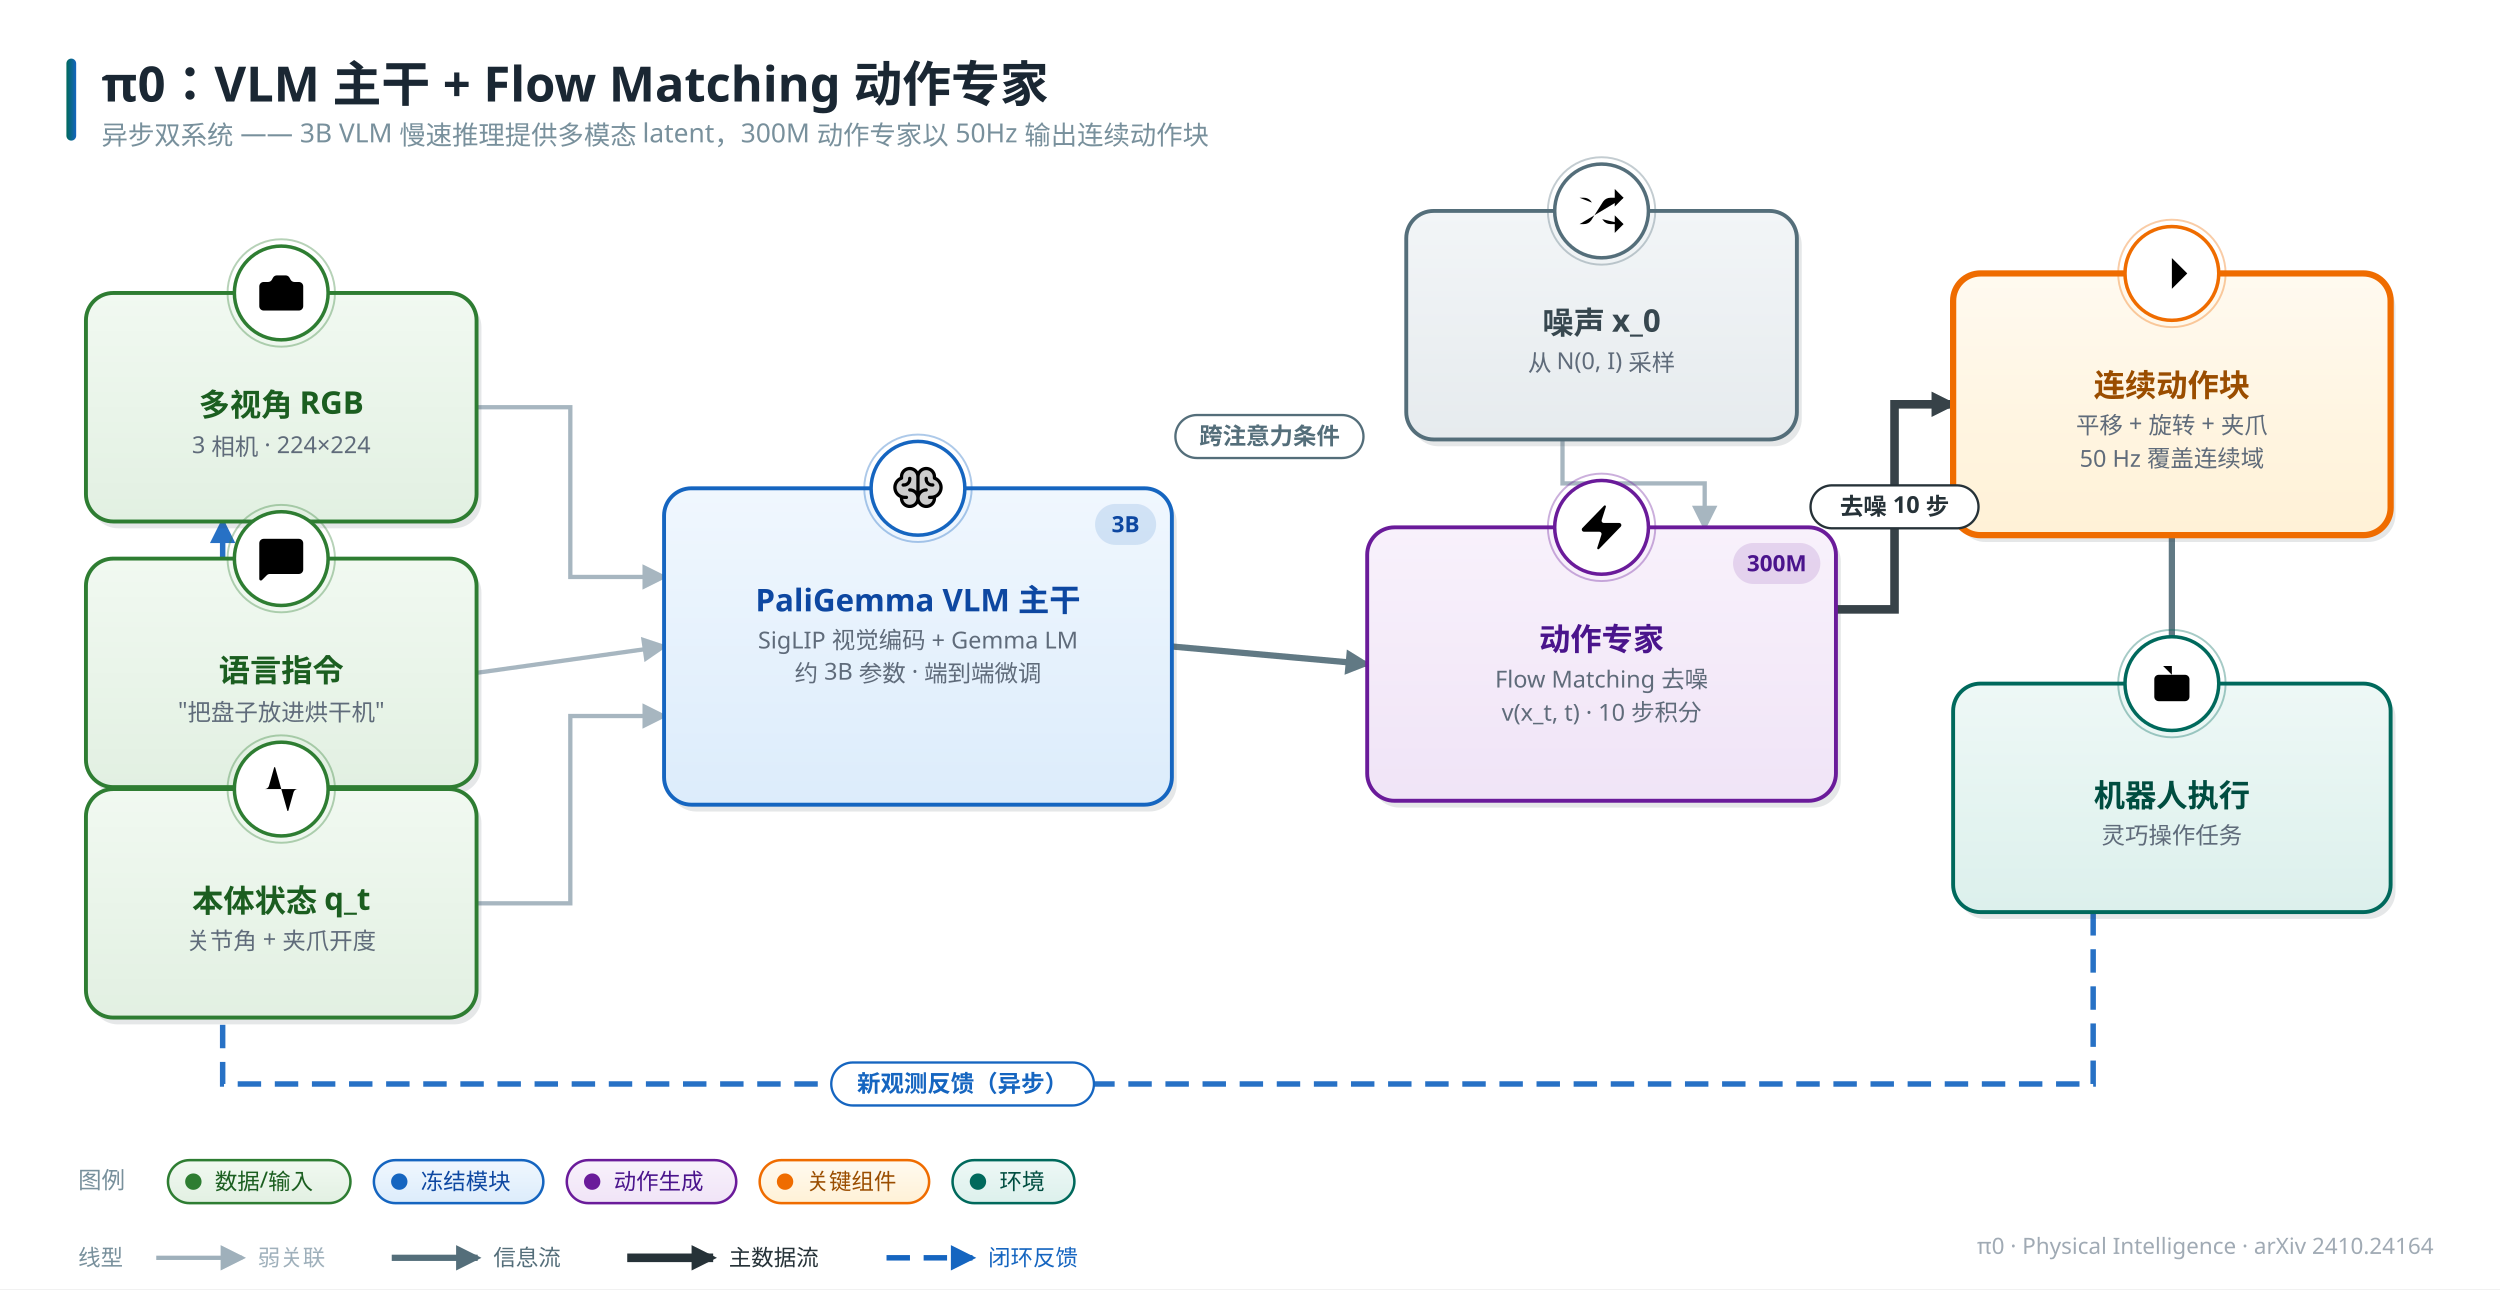
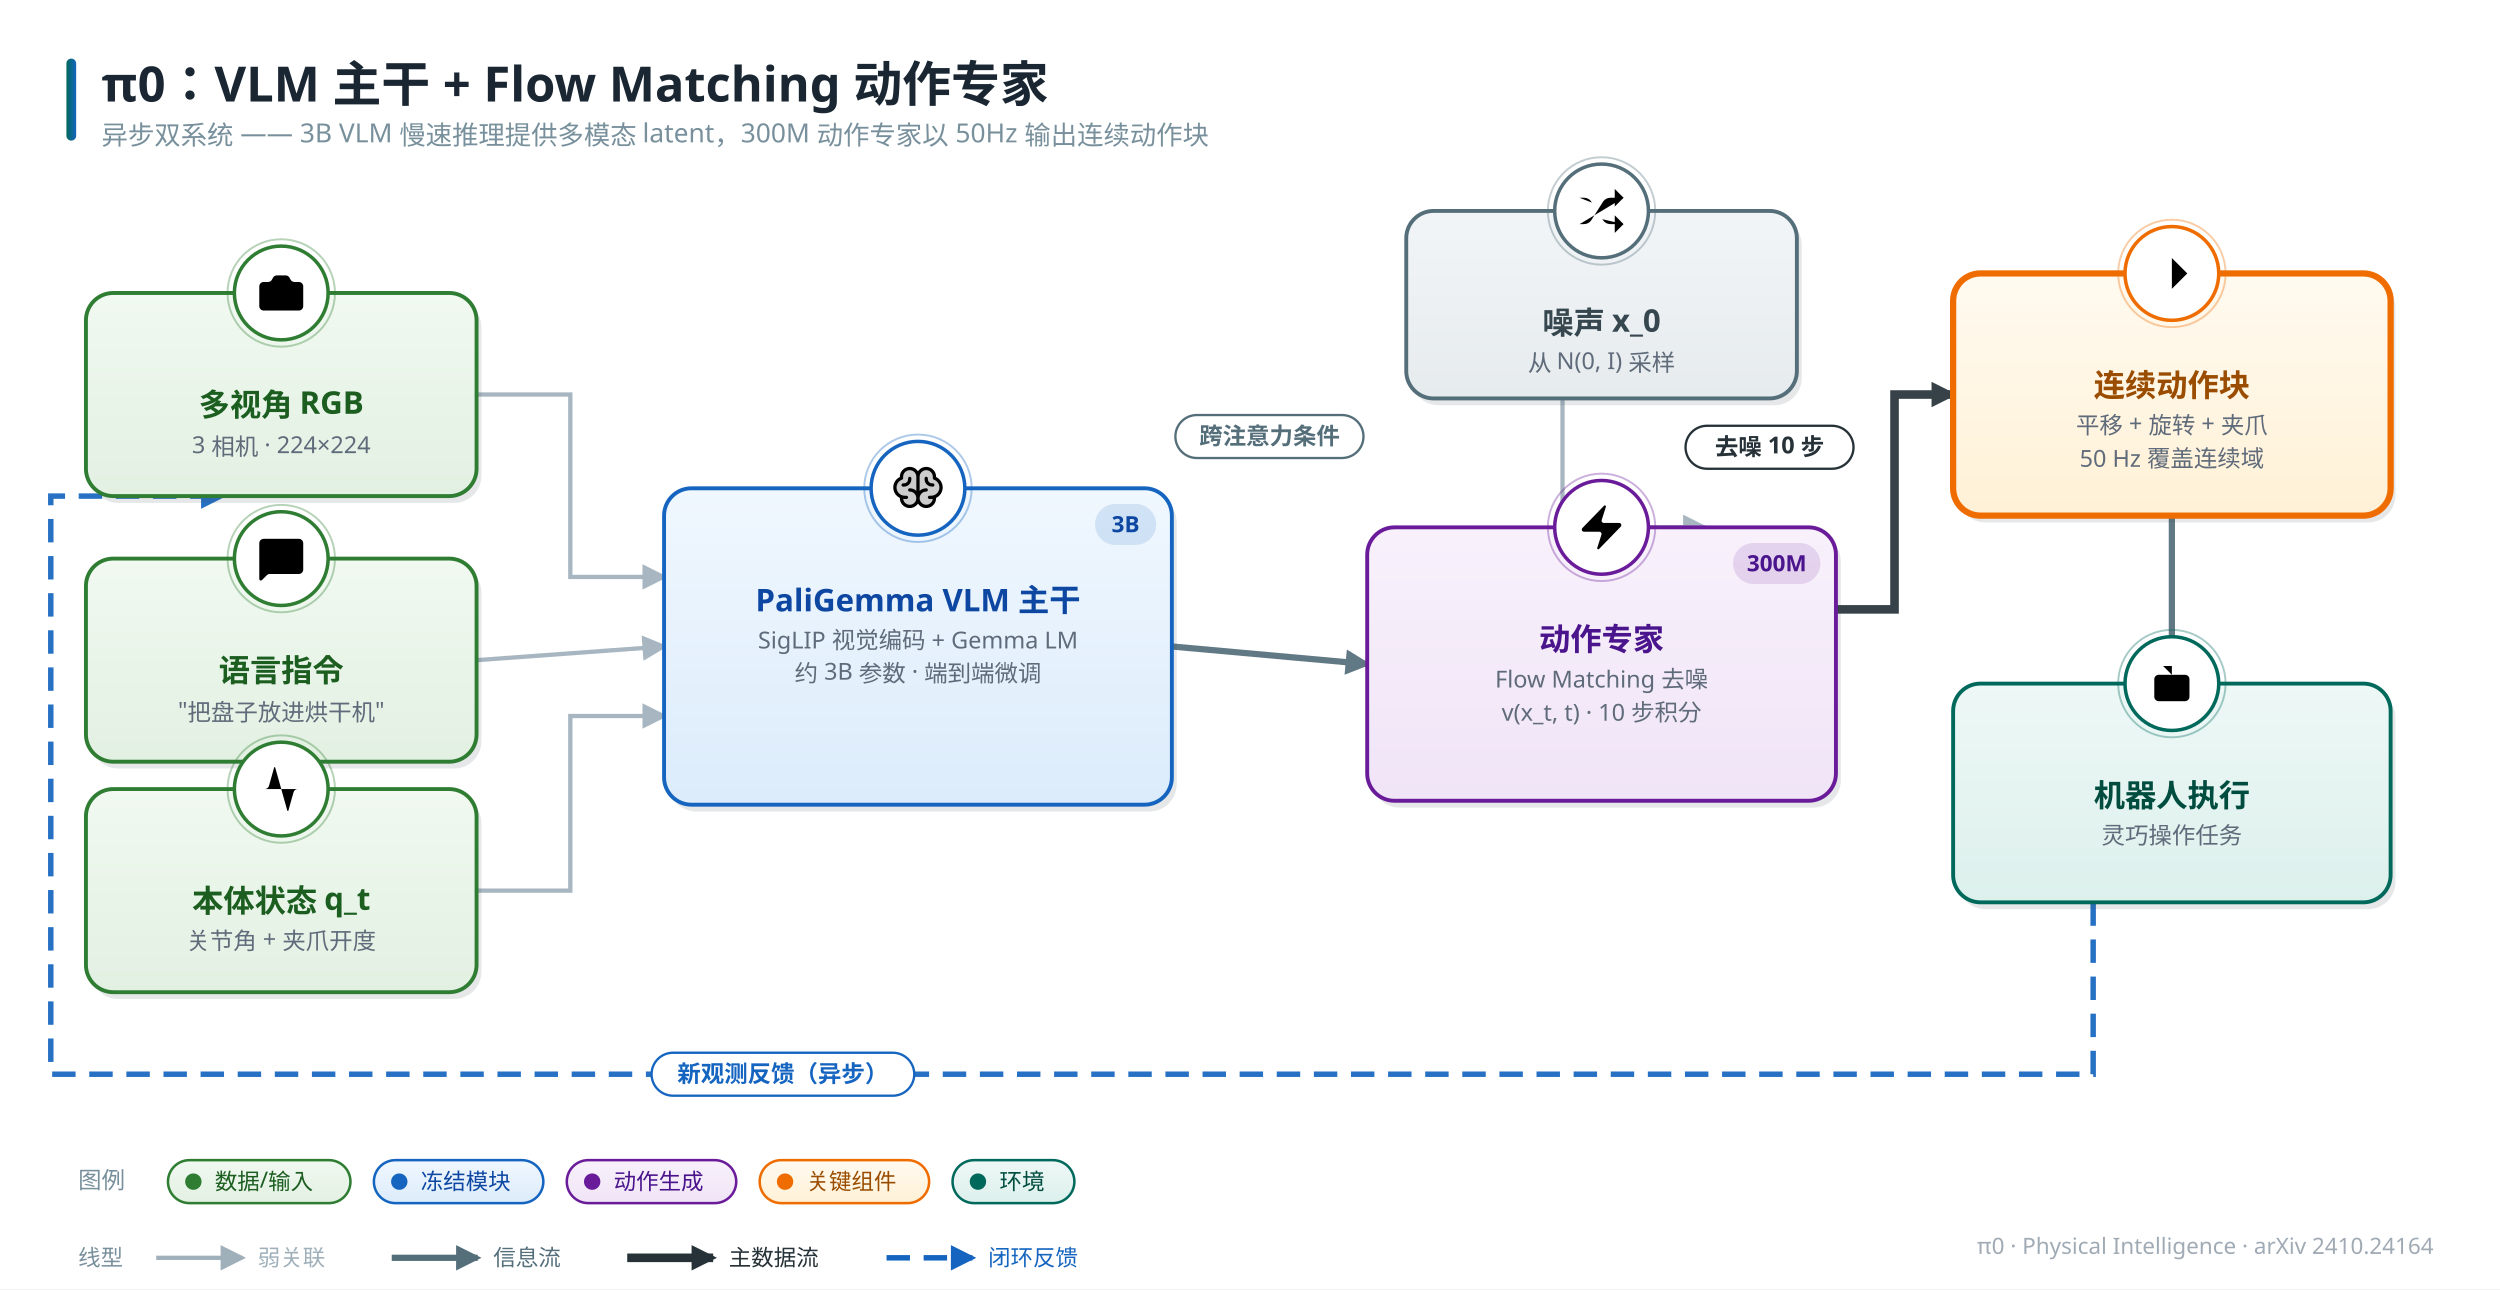
<svg xmlns="http://www.w3.org/2000/svg" width="1280" height="660" viewBox="0 0 1280 660" font-family="'PingFang SC','Hiragino Sans GB','Microsoft YaHei','Segoe UI',sans-serif">
  <style>text{font-family:'PingFang SC','Hiragino Sans GB','Microsoft YaHei','Segoe UI',sans-serif;} .lbl{font-weight:700;}</style>
  <defs>
    <linearGradient id="g-data" x1="0" y1="0" x2="0" y2="1">
      <stop offset="0" stop-color="#f1f9f1" />
      <stop offset="1" stop-color="#e2f0e2" />
    </linearGradient>
    <linearGradient id="g-frozen" x1="0" y1="0" x2="0" y2="1">
      <stop offset="0" stop-color="#f0f7fe" />
      <stop offset="1" stop-color="#dcecfb" />
    </linearGradient>
    <linearGradient id="g-train" x1="0" y1="0" x2="0" y2="1">
      <stop offset="0" stop-color="#fff6e8" />
      <stop offset="1" stop-color="#ffedd4" />
    </linearGradient>
    <linearGradient id="g-loss" x1="0" y1="0" x2="0" y2="1">
      <stop offset="0" stop-color="#fdf0f1" />
      <stop offset="1" stop-color="#f9e0e2" />
    </linearGradient>
    <linearGradient id="g-act" x1="0" y1="0" x2="0" y2="1">
      <stop offset="0" stop-color="#f8f1fb" />
      <stop offset="1" stop-color="#f0e4f7" />
    </linearGradient>
    <linearGradient id="g-loop" x1="0" y1="0" x2="0" y2="1">
      <stop offset="0" stop-color="#f2f5f7" />
      <stop offset="1" stop-color="#e6ebee" />
    </linearGradient>
    <linearGradient id="g-env" x1="0" y1="0" x2="0" y2="1">
      <stop offset="0" stop-color="#eef8f6" />
      <stop offset="1" stop-color="#dcf0ec" />
    </linearGradient>
    <linearGradient id="g-mem" x1="0" y1="0" x2="0" y2="1">
      <stop offset="0" stop-color="#fffef0" />
      <stop offset="1" stop-color="#fdf6d8" />
    </linearGradient>
    <linearGradient id="g-reward" x1="0" y1="0" x2="0" y2="1">
      <stop offset="0" stop-color="#fdf2f7" />
      <stop offset="1" stop-color="#f9e2ed" />
    </linearGradient>
    <linearGradient id="g-key" x1="0" y1="0" x2="0" y2="1">
      <stop offset="0" stop-color="#fffaf0" />
      <stop offset="1" stop-color="#fff1d6" />
    </linearGradient>
    <linearGradient id="g-title" x1="0" y1="0" x2="1" y2="0">
      <stop offset="0" stop-color="#00695c" />
      <stop offset="1" stop-color="#1565c0" />
    </linearGradient>
    <marker id="arr-main" viewBox="0 0 10 10" refX="8.5" refY="5" markerWidth="13" markerHeight="13" markerUnits="userSpaceOnUse" orient="auto-start-reverse">
      <path d="M0 0 L10 5 L0 10 z" fill="#546e7a" />
    </marker>
    <marker id="arr-thick" viewBox="0 0 10 10" refX="8.5" refY="5" markerWidth="13" markerHeight="13" markerUnits="userSpaceOnUse" orient="auto-start-reverse">
      <path d="M0 0 L10 5 L0 10 z" fill="#263238" />
    </marker>
    <marker id="arr-thin" viewBox="0 0 10 10" refX="8.5" refY="5" markerWidth="13" markerHeight="13" markerUnits="userSpaceOnUse" orient="auto-start-reverse">
      <path d="M0 0 L10 5 L0 10 z" fill="#9fb0bb" />
    </marker>
    <marker id="arr-fb" viewBox="0 0 10 10" refX="8.5" refY="5" markerWidth="13" markerHeight="13" markerUnits="userSpaceOnUse" orient="auto-start-reverse">
      <path d="M0 0 L10 5 L0 10 z" fill="#1565c0" />
    </marker>
    <marker id="arr-loss" viewBox="0 0 10 10" refX="8.5" refY="5" markerWidth="13" markerHeight="13" markerUnits="userSpaceOnUse" orient="auto-start-reverse">
      <path d="M0 0 L10 5 L0 10 z" fill="#c62828" />
    </marker>
  </defs>
  <rect width="1280" height="660" fill="#ffffff" />
  <rect x="34" y="30" width="5" height="42" rx="2.5" fill="url(#g-title)" />
  <text x="52" y="52" font-size="25" font-weight="800" fill="#1a2733">π0：VLM 主干 + Flow Matching 动作专家</text>
  <text x="52" y="74" font-size="13.5" fill="#78909c">异步双系统 —— 3B VLM 慢速推理提供多模态 latent，300M 动作专家以 50Hz 输出连续动作块</text>
  <text x="1246" y="642" font-size="11.5" fill="#a0aab4" text-anchor="end">π0 · Physical Intelligence · arXiv 2410.24164</text>
-   <path d="M 244.0 208.5 L 292.0 208.5 L 292.0 295.4 L 340.0 295.4" fill="none" stroke="#9fb0bb" stroke-width="2.2" marker-end="url(#arr-thin)" opacity="0.92" />
-   <path d="M 244.0 344.5 L 340.0 331.0" fill="none" stroke="#9fb0bb" stroke-width="2.2" marker-end="url(#arr-thin)" opacity="0.92" />
-   <path d="M 244.0 462.5 L 292.0 462.5 L 292.0 366.6 L 340.0 366.6" fill="none" stroke="#9fb0bb" stroke-width="2.2" marker-end="url(#arr-thin)" opacity="0.92" />
+   <path d="M 244.0 202.0 L 292.0 202.0 L 292.0 295.4 L 340.0 295.4" fill="none" stroke="#9fb0bb" stroke-width="2.2" marker-end="url(#arr-thin)" opacity="0.92" />
+   <path d="M 244.0 338.0 L 340.0 331.0" fill="none" stroke="#9fb0bb" stroke-width="2.2" marker-end="url(#arr-thin)" opacity="0.92" />
+   <path d="M 244.0 456.0 L 292.0 456.0 L 292.0 366.6 L 340.0 366.6" fill="none" stroke="#9fb0bb" stroke-width="2.2" marker-end="url(#arr-thin)" opacity="0.92" />
  <path d="M 600.0 331.0 L 700.0 340.0" fill="none" stroke="#546e7a" stroke-width="3.2" marker-end="url(#arr-main)" opacity="0.92" />
-   <path d="M 800.0 225.0 L 800.0 247.5 L 872.8 247.5 L 872.8 270.0" fill="none" stroke="#9fb0bb" stroke-width="2.2" marker-end="url(#arr-thin)" opacity="0.92" />
-   <path d="M 940.0 312.0 L 970.0 312.0 L 970.0 207.0 L 1000.0 207.0" fill="none" stroke="#263238" stroke-width="4.4" marker-end="url(#arr-thick)" opacity="0.92" />
-   <path d="M 1112.0 274.0 L 1112.0 350.0" fill="none" stroke="#546e7a" stroke-width="3.2" marker-end="url(#arr-main)" opacity="0.92" />
-   <path d="M 1071.7 467.0 L 1071.7 555.0 L 114.0 555.0 L 114.0 267.0" fill="none" stroke="#1565c0" stroke-width="2.8" stroke-dasharray="12 7" marker-end="url(#arr-fb)" opacity="0.92" />
-   <rect x="46.5" y="153.5" width="200" height="117" rx="14" fill="#37474f" opacity="0.13" />
-   <rect x="44" y="150" width="200" height="117" rx="14" fill="url(#g-data)" stroke="#2e7d32" stroke-width="2.0" />
+   <path d="M 800.0 204.0 L 800.0 270.0 L 872.8 270.0" fill="none" stroke="#9fb0bb" stroke-width="2.2" marker-end="url(#arr-thin)" opacity="0.92" />
+   <path d="M 940.0 312.0 L 970.0 312.0 L 970.0 202.0 L 1000.0 202.0" fill="none" stroke="#263238" stroke-width="4.4" marker-end="url(#arr-thick)" opacity="0.92" />
+   <path d="M 1112.0 264.0 L 1112.0 350.0" fill="none" stroke="#546e7a" stroke-width="3.2" marker-end="url(#arr-main)" opacity="0.92" />
+   <path d="M 1071.7 462.0 L 1071.7 550.0 L 26.0 550.0 L 26.0 254.0 L 114.0 254.0" fill="none" stroke="#1565c0" stroke-width="2.8" stroke-dasharray="12 7" marker-end="url(#arr-fb)" opacity="0.92" />
+   <rect x="46.5" y="153.5" width="200" height="104" rx="14" fill="#37474f" opacity="0.13" />
+   <rect x="44" y="150" width="200" height="104" rx="14" fill="url(#g-data)" stroke="#2e7d32" stroke-width="2.0" />
  <circle cx="144.0" cy="150" r="24" fill="#ffffff" stroke="#2e7d32" stroke-width="1.8" />
  <circle cx="144.0" cy="150" r="27.5" fill="none" stroke="#2e7d32" stroke-width="1" opacity="0.35" />
  <g transform="translate(130.5,136.5) scale(1.125)">
    <path d="M13.997 4a2 2 0 0 1 1.76 1.05l.486.9A2 2 0 0 0 18.003 7H20a2 2 0 0 1 2 2v9a2 2 0 0 1-2 2H4a2 2 0 0 1-2-2V9a2 2 0 0 1 2-2h1.997a2 2 0 0 0 1.759-1.048l.489-.904A2 2 0 0 1 10.004 4z" />
    <circle cx="12" cy="13" r="3" />
  </g>
  <text x="144.0" y="213" font-size="16" class="lbl" fill="#1b5e20" text-anchor="middle">多视角 RGB</text>
  <text x="144.0" y="232" font-size="12" fill="#5f6b7a" text-anchor="middle">3 相机 · 224×224</text>
-   <rect x="46.5" y="289.5" width="200" height="117" rx="14" fill="#37474f" opacity="0.13" />
-   <rect x="44" y="286" width="200" height="117" rx="14" fill="url(#g-data)" stroke="#2e7d32" stroke-width="2.0" />
+   <rect x="46.5" y="289.5" width="200" height="104" rx="14" fill="#37474f" opacity="0.13" />
+   <rect x="44" y="286" width="200" height="104" rx="14" fill="url(#g-data)" stroke="#2e7d32" stroke-width="2.0" />
  <circle cx="144.0" cy="286" r="24" fill="#ffffff" stroke="#2e7d32" stroke-width="1.8" />
  <circle cx="144.0" cy="286" r="27.5" fill="none" stroke="#2e7d32" stroke-width="1" opacity="0.35" />
  <g transform="translate(130.5,272.5) scale(1.125)">
    <path d="M22 17a2 2 0 0 1-2 2H6.828a2 2 0 0 0-1.414.586l-2.202 2.202A.71.71 0 0 1 2 21.286V5a2 2 0 0 1 2-2h16a2 2 0 0 1 2 2z" />
  </g>
  <text x="144.0" y="349" font-size="16" class="lbl" fill="#1b5e20" text-anchor="middle">语言指令</text>
  <text x="144.0" y="368" font-size="12" fill="#5f6b7a" text-anchor="middle">"把盘子放进烘干机"</text>
-   <rect x="46.5" y="407.5" width="200" height="117" rx="14" fill="#37474f" opacity="0.13" />
-   <rect x="44" y="404" width="200" height="117" rx="14" fill="url(#g-data)" stroke="#2e7d32" stroke-width="2.0" />
+   <rect x="46.5" y="407.5" width="200" height="104" rx="14" fill="#37474f" opacity="0.13" />
+   <rect x="44" y="404" width="200" height="104" rx="14" fill="url(#g-data)" stroke="#2e7d32" stroke-width="2.0" />
  <circle cx="144.0" cy="404" r="24" fill="#ffffff" stroke="#2e7d32" stroke-width="1.8" />
  <circle cx="144.0" cy="404" r="27.5" fill="none" stroke="#2e7d32" stroke-width="1" opacity="0.35" />
  <g transform="translate(130.5,390.5) scale(1.125)">
    <path d="M22 12h-2.48a2 2 0 0 0-1.93 1.46l-2.35 8.36a.25.25 0 0 1-.48 0L9.24 2.18a.25.25 0 0 0-.48 0l-2.35 8.36A2 2 0 0 1 4.49 12H2" />
  </g>
  <text x="144.0" y="467" font-size="16" class="lbl" fill="#1b5e20" text-anchor="middle">本体状态 q_t</text>
  <text x="144.0" y="486" font-size="12" fill="#5f6b7a" text-anchor="middle">关节角 + 夹爪开度</text>
  <rect x="342.5" y="253.5" width="260" height="162" rx="14" fill="#37474f" opacity="0.13" />
  <rect x="340" y="250" width="260" height="162" rx="14" fill="url(#g-frozen)" stroke="#1565c0" stroke-width="2.0" />
  <circle cx="470.0" cy="250" r="24" fill="#ffffff" stroke="#1565c0" stroke-width="1.8" />
  <circle cx="470.0" cy="250" r="27.5" fill="none" stroke="#1565c0" stroke-width="1" opacity="0.35" />
  <g transform="translate(456.5,236.5) scale(0.1055)">
    <path d="M240,124a48,48,0,0,1-32,45.27h0V176a40,40,0,0,1-80,0,40,40,0,0,1-80,0v-6.73h0a48,48,0,0,1,0-90.54V72a40,40,0,0,1,80,0,40,40,0,0,1,80,0v6.73A48,48,0,0,1,240,124Z" opacity="0.2" />
    <path d="M248,124a56.11,56.11,0,0,0-32-50.61V72a48,48,0,0,0-88-26.49A48,48,0,0,0,40,72v1.39a56,56,0,0,0,0,101.2V176a48,48,0,0,0,88,26.49A48,48,0,0,0,216,176v-1.41A56.09,56.09,0,0,0,248,124ZM88,208a32,32,0,0,1-31.81-28.56A55.87,55.87,0,0,0,64,180h8a8,8,0,0,0,0-16H64A40,40,0,0,1,50.67,86.27,8,8,0,0,0,56,78.73V72a32,32,0,0,1,64,0v68.26A47.8,47.8,0,0,0,88,128a8,8,0,0,0,0,16,32,32,0,0,1,0,64Zm104-44h-8a8,8,0,0,0,0,16h8a55.87,55.87,0,0,0,7.81-.56A32,32,0,1,1,168,144a8,8,0,0,0,0-16,47.8,47.8,0,0,0-32,12.26V72a32,32,0,0,1,64,0v6.73a8,8,0,0,0,5.33,7.54A40,40,0,0,1,192,164Zm16-52a8,8,0,0,1-8,8h-4a36,36,0,0,1-36-36V80a8,8,0,0,1,16,0v4a20,20,0,0,0,20,20h4A8,8,0,0,1,208,112ZM60,120H56a8,8,0,0,1,0-16h4A20,20,0,0,0,80,84V80a8,8,0,0,1,16,0v4A36,36,0,0,1,60,120Z" />
  </g>
  <text x="470.0" y="313" font-size="16" class="lbl" fill="#0d47a1" text-anchor="middle">PaliGemma VLM 主干</text>
  <text x="470.0" y="332" font-size="12" fill="#5f6b7a" text-anchor="middle">SigLIP 视觉编码 + Gemma LM</text>
  <text x="470.0" y="349" font-size="12" fill="#5f6b7a" text-anchor="middle">约 3B 参数 · 端到端微调</text>
  <g>
    <rect x="560.66" y="258" width="31.3" height="21" rx="10.5" fill="#1565c0" opacity="0.14" />
    <text x="576.3" y="272.5" font-size="11.5" font-weight="700" fill="#0d47a1" text-anchor="middle">3B</text>
  </g>
-   <rect x="722.5" y="111.5" width="200" height="117" rx="14" fill="#37474f" opacity="0.13" />
-   <rect x="720" y="108" width="200" height="117" rx="14" fill="url(#g-loop)" stroke="#546e7a" stroke-width="2.0" />
+   <rect x="722.5" y="111.5" width="200" height="96" rx="14" fill="#37474f" opacity="0.13" />
+   <rect x="720" y="108" width="200" height="96" rx="14" fill="url(#g-loop)" stroke="#546e7a" stroke-width="2.0" />
  <circle cx="820.0" cy="108" r="24" fill="#ffffff" stroke="#546e7a" stroke-width="1.8" />
  <circle cx="820.0" cy="108" r="27.5" fill="none" stroke="#546e7a" stroke-width="1" opacity="0.35" />
  <g transform="translate(806.5,94.5) scale(1.125)">
    <path d="m18 14 4 4-4 4" />
    <path d="m18 2 4 4-4 4" />
    <path d="M2 18h1.973a4 4 0 0 0 3.3-1.7l5.454-8.6a4 4 0 0 1 3.3-1.7H22" />
    <path d="M2 6h1.972a4 4 0 0 1 3.6 2.2" />
    <path d="M22 18h-6.041a4 4 0 0 1-3.3-1.8l-.359-.45" />
  </g>
  <text x="820.0" y="171" font-size="16" class="lbl" fill="#37474f" text-anchor="middle">噪声 x_0</text>
  <text x="820.0" y="190" font-size="12" fill="#5f6b7a" text-anchor="middle">从 N(0, I) 采样</text>
  <rect x="702.5" y="273.5" width="240" height="140" rx="14" fill="#37474f" opacity="0.13" />
  <rect x="700" y="270" width="240" height="140" rx="14" fill="url(#g-act)" stroke="#6a1b9a" stroke-width="2.0" />
  <circle cx="820.0" cy="270" r="24" fill="#ffffff" stroke="#6a1b9a" stroke-width="1.8" />
  <circle cx="820.0" cy="270" r="27.5" fill="none" stroke="#6a1b9a" stroke-width="1" opacity="0.35" />
  <g transform="translate(806.5,256.5) scale(1.125)">
    <path d="M4 14a1 1 0 0 1-.78-1.63l9.9-10.2a.5.5 0 0 1 .86.46l-1.92 6.02A1 1 0 0 0 13 10h7a1 1 0 0 1 .78 1.63l-9.9 10.2a.5.5 0 0 1-.86-.46l1.92-6.02A1 1 0 0 0 11 14z" />
  </g>
  <text x="820.0" y="333" font-size="16" class="lbl" fill="#4a148c" text-anchor="middle">动作专家</text>
  <text x="820.0" y="352" font-size="12" fill="#5f6b7a" text-anchor="middle">Flow Matching 去噪</text>
  <text x="820.0" y="369" font-size="12" fill="#5f6b7a" text-anchor="middle">v(x_t, t) · 10 步积分</text>
  <g>
    <rect x="887.32" y="278" width="44.7" height="21" rx="10.5" fill="#6a1b9a" opacity="0.14" />
    <text x="909.7" y="292.5" font-size="11.5" font-weight="700" fill="#4a148c" text-anchor="middle">300M</text>
  </g>
-   <rect x="1002.5" y="143.5" width="224" height="134" rx="14" fill="#37474f" opacity="0.13" />
-   <rect x="1000" y="140" width="224" height="134" rx="14" fill="url(#g-key)" stroke="#ef6c00" stroke-width="3.2" />
+   <rect x="1002.5" y="143.5" width="224" height="124" rx="14" fill="#37474f" opacity="0.13" />
+   <rect x="1000" y="140" width="224" height="124" rx="14" fill="url(#g-key)" stroke="#ef6c00" stroke-width="3.2" />
  <circle cx="1112.0" cy="140" r="24" fill="#ffffff" stroke="#ef6c00" stroke-width="1.8" />
  <circle cx="1112.0" cy="140" r="27.5" fill="none" stroke="#ef6c00" stroke-width="1" opacity="0.35" />
  <g transform="translate(1098.5,126.5) scale(1.125)">
    <path d="M5 12h14" />
    <path d="m12 5 7 7-7 7" />
  </g>
  <text x="1112.0" y="203" font-size="16" class="lbl" fill="#9a4d00" text-anchor="middle">连续动作块</text>
  <text x="1112.0" y="222" font-size="12" fill="#5f6b7a" text-anchor="middle">平移 + 旋转 + 夹爪</text>
  <text x="1112.0" y="239" font-size="12" fill="#5f6b7a" text-anchor="middle">50 Hz 覆盖连续域</text>
-   <rect x="1002.5" y="353.5" width="224" height="117" rx="14" fill="#37474f" opacity="0.13" />
-   <rect x="1000" y="350" width="224" height="117" rx="14" fill="url(#g-env)" stroke="#00695c" stroke-width="2.0" />
+   <rect x="1002.5" y="353.5" width="224" height="112" rx="14" fill="#37474f" opacity="0.13" />
+   <rect x="1000" y="350" width="224" height="112" rx="14" fill="url(#g-env)" stroke="#00695c" stroke-width="2.0" />
  <circle cx="1112.0" cy="350" r="24" fill="#ffffff" stroke="#00695c" stroke-width="1.8" />
  <circle cx="1112.0" cy="350" r="27.5" fill="none" stroke="#00695c" stroke-width="1" opacity="0.35" />
  <g transform="translate(1098.5,336.5) scale(1.125)">
    <path d="M12 8V4H8" />
    <rect width="16" height="12" x="4" y="8" rx="2" />
    <path d="M2 14h2" />
    <path d="M20 14h2" />
    <path d="M15 13v2" />
    <path d="M9 13v2" />
  </g>
  <text x="1112.0" y="413" font-size="16" class="lbl" fill="#004d40" text-anchor="middle">机器人执行</text>
  <text x="1112.0" y="432" font-size="12" fill="#5f6b7a" text-anchor="middle">灵巧操作任务</text>
  <g transform="translate(650.0,223.5)">
    <rect x="-48.2" y="-11" width="96.3" height="22" rx="11" fill="#ffffff" stroke="#546e7a" stroke-width="1.2" />
    <text y="4" font-size="12" fill="#546e7a" font-weight="600" text-anchor="middle">跨注意力条件</text>
  </g>
-   <g transform="translate(970.0,259.5)">
+   <g transform="translate(906.0,229.0)">
    <rect x="-43.0" y="-11" width="86.0" height="22" rx="11" fill="#ffffff" stroke="#263238" stroke-width="1.2" />
    <text y="4" font-size="12" fill="#263238" font-weight="600" text-anchor="middle">去噪 10 步</text>
  </g>
-   <g transform="translate(492.8,555.0)">
+   <g transform="translate(400.8,550.0)">
    <rect x="-67.2" y="-11" width="134.5" height="22" rx="11" fill="#ffffff" stroke="#1565c0" stroke-width="1.2" />
    <text y="4" font-size="12" fill="#1565c0" font-weight="600" text-anchor="middle">新观测反馈（异步）</text>
  </g>
  <text x="40" y="608.5" font-size="12" fill="#78909c">图例</text>
  <g>
    <rect x="86" y="594" width="93.43" height="22" rx="11" fill="url(#g-data)" stroke="#2e7d32" stroke-width="1.3" />
    <circle cx="99" cy="605" r="4.2" fill="#2e7d32" />
    <text x="110" y="609" font-size="11.5" fill="#1b5e20">数据/输入</text>
  </g>
  <g>
    <rect x="191.43" y="594" width="86.76" height="22" rx="11" fill="url(#g-frozen)" stroke="#1565c0" stroke-width="1.3" />
    <circle cx="204.43" cy="605" r="4.2" fill="#1565c0" />
    <text x="215.43" y="609" font-size="11.5" fill="#0d47a1">冻结模块</text>
  </g>
  <g>
    <rect x="290.19" y="594" width="86.76" height="22" rx="11" fill="url(#g-act)" stroke="#6a1b9a" stroke-width="1.3" />
    <circle cx="303.19" cy="605" r="4.2" fill="#6a1b9a" />
    <text x="314.19" y="609" font-size="11.5" fill="#4a148c">动作生成</text>
  </g>
  <g>
    <rect x="388.95" y="594" width="86.76" height="22" rx="11" fill="url(#g-key)" stroke="#ef6c00" stroke-width="1.3" />
    <circle cx="401.95" cy="605" r="4.2" fill="#ef6c00" />
    <text x="412.95" y="609" font-size="11.5" fill="#9a4d00">关键组件</text>
  </g>
  <g>
    <rect x="487.71" y="594" width="62.38" height="22" rx="11" fill="url(#g-env)" stroke="#00695c" stroke-width="1.3" />
    <circle cx="500.71" cy="605" r="4.2" fill="#00695c" />
    <text x="511.71" y="609" font-size="11.5" fill="#004d40">环境</text>
  </g>
  <text x="40" y="648" font-size="11.5" fill="#78909c">线型</text>
  <g>
    <path d="M 80 644 h 44" stroke="#9fb0bb" stroke-width="2.2" marker-end="url(#arr-thin)" />
    <text x="132" y="648" font-size="11.5" fill="#9fb0bb">弱关联</text>
  </g>
  <g>
    <path d="M 200.57 644 h 44" stroke="#546e7a" stroke-width="3.2" marker-end="url(#arr-main)" />
    <text x="252.57" y="648" font-size="11.5" fill="#546e7a">信息流</text>
  </g>
  <g>
    <path d="M 321.14 644 h 44" stroke="#263238" stroke-width="4.4" marker-end="url(#arr-thick)" />
    <text x="373.14" y="648" font-size="11.5" fill="#263238">主数据流</text>
  </g>
  <g>
    <path d="M 453.9 644 h 44" stroke="#1565c0" stroke-width="2.8" stroke-dasharray="12 7" marker-end="url(#arr-fb)" />
    <text x="505.9" y="648" font-size="11.5" fill="#1565c0">闭环反馈</text>
  </g>
</svg>
